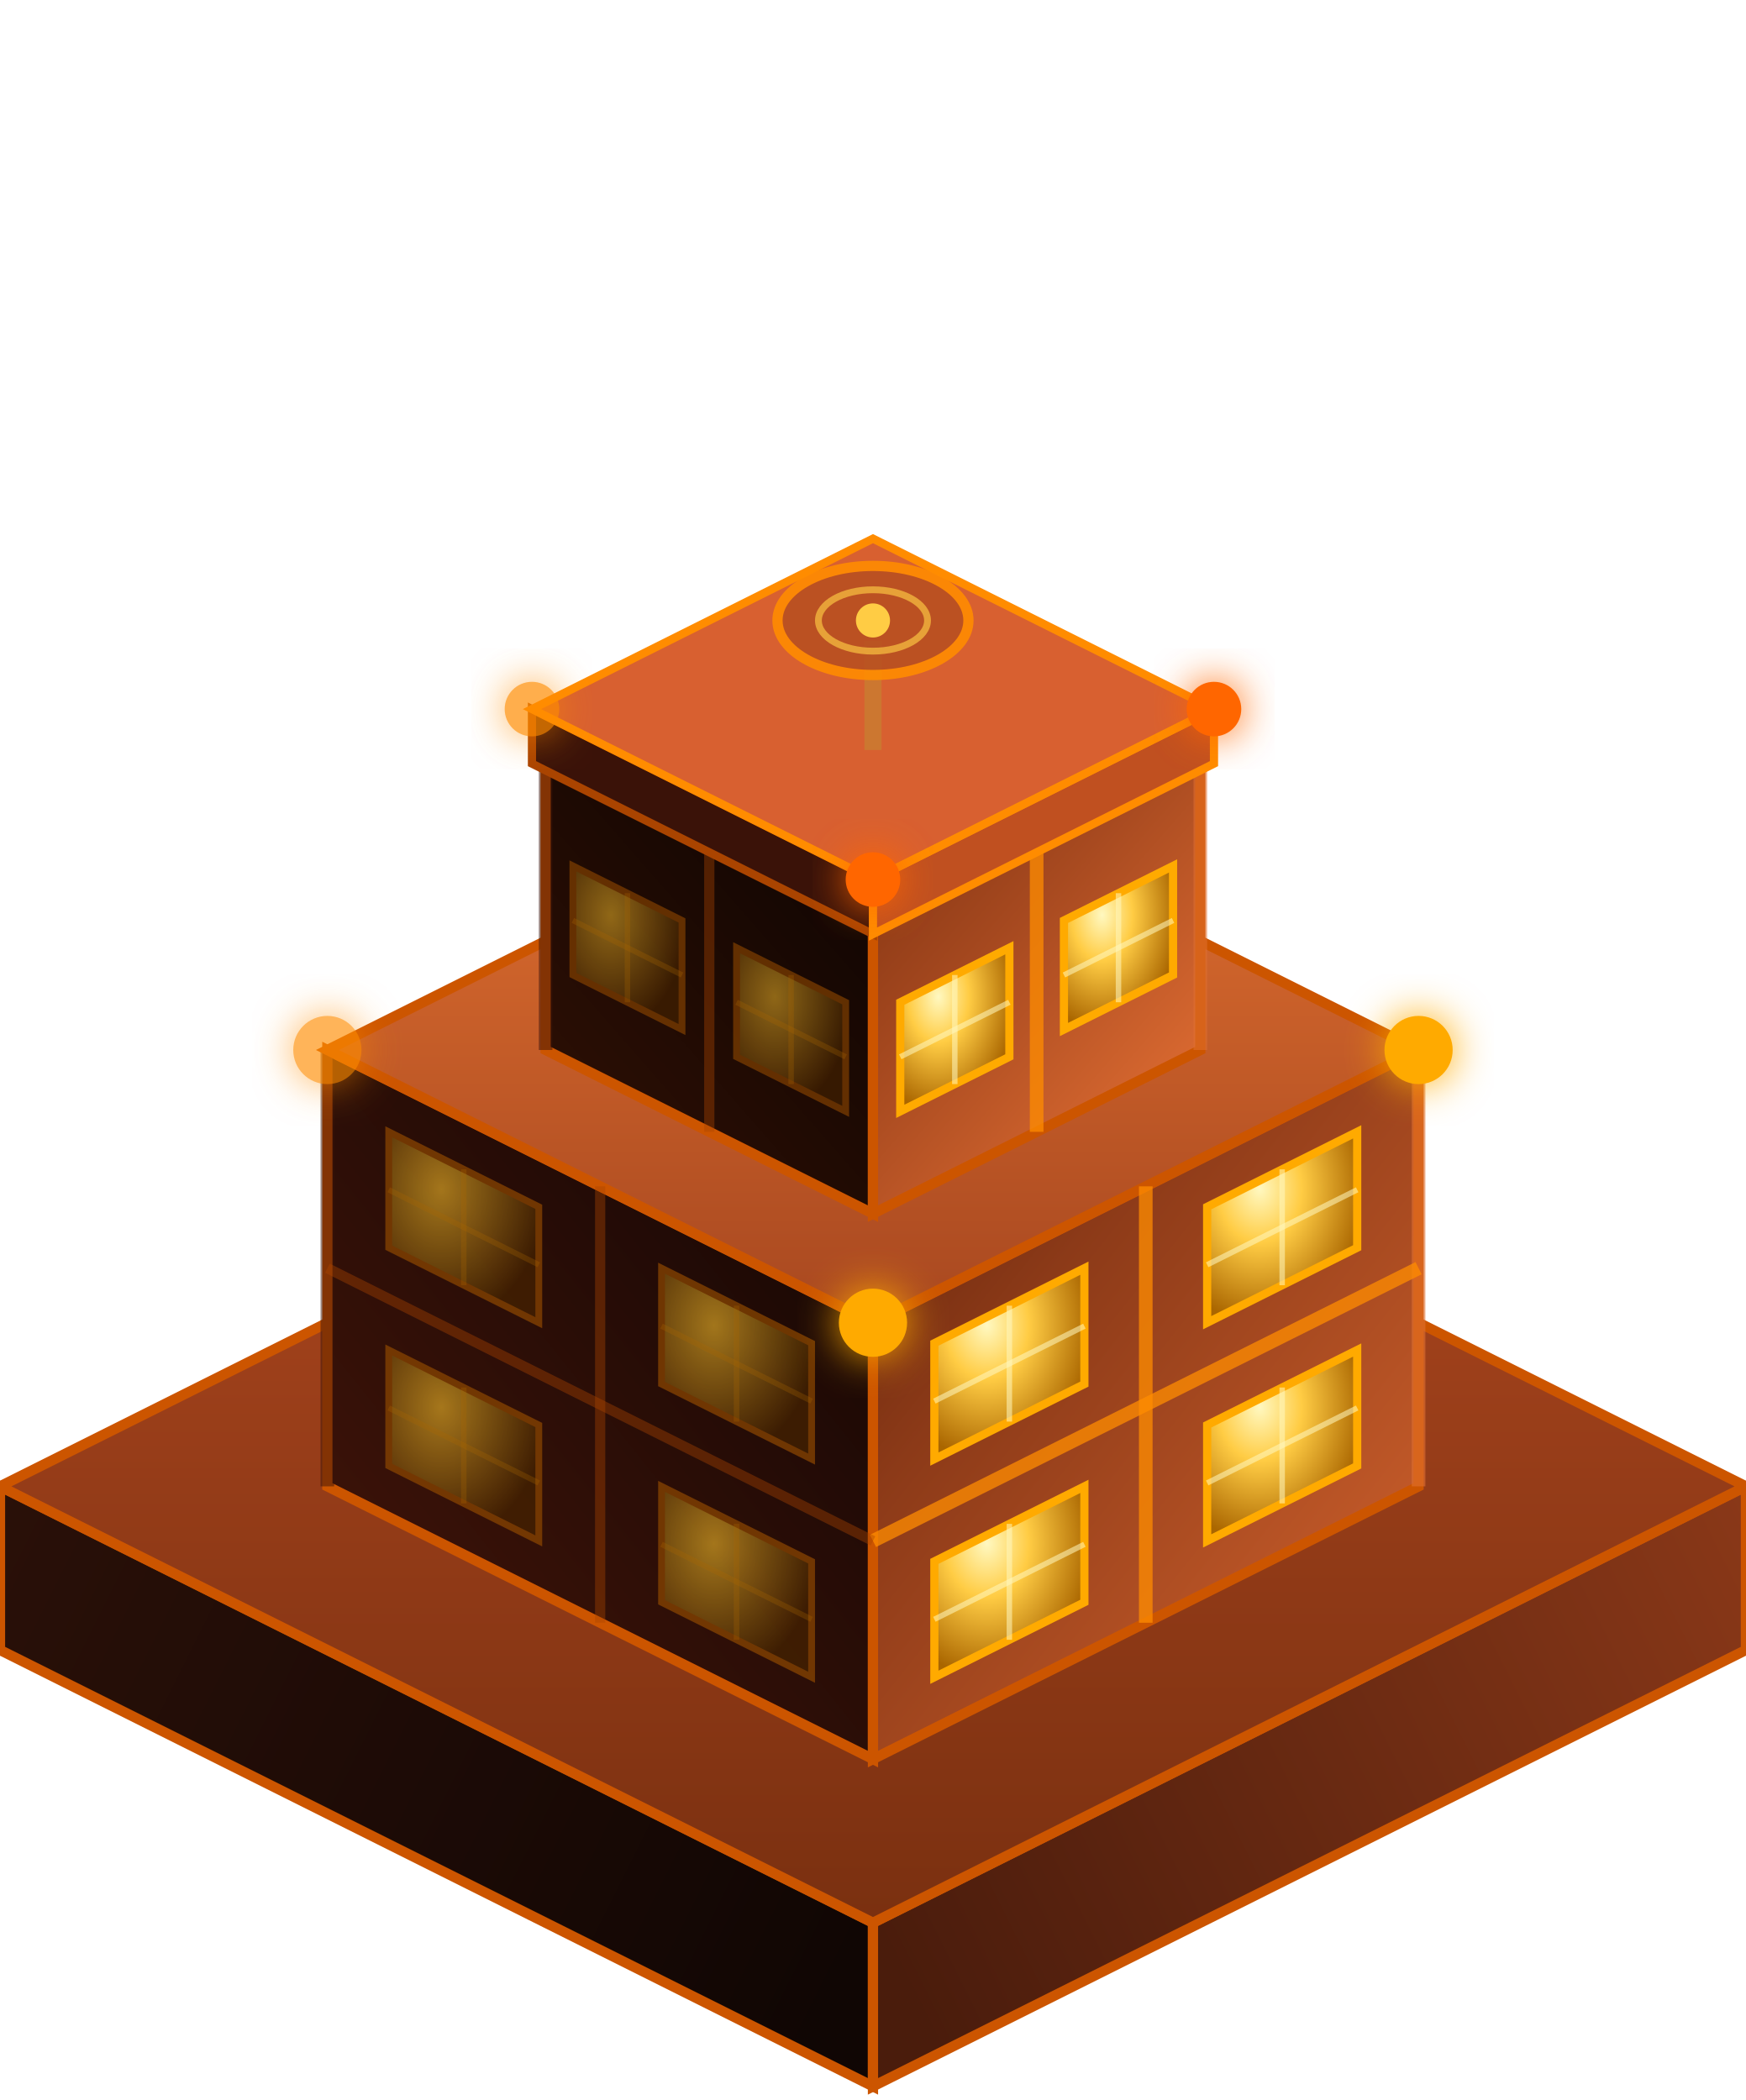
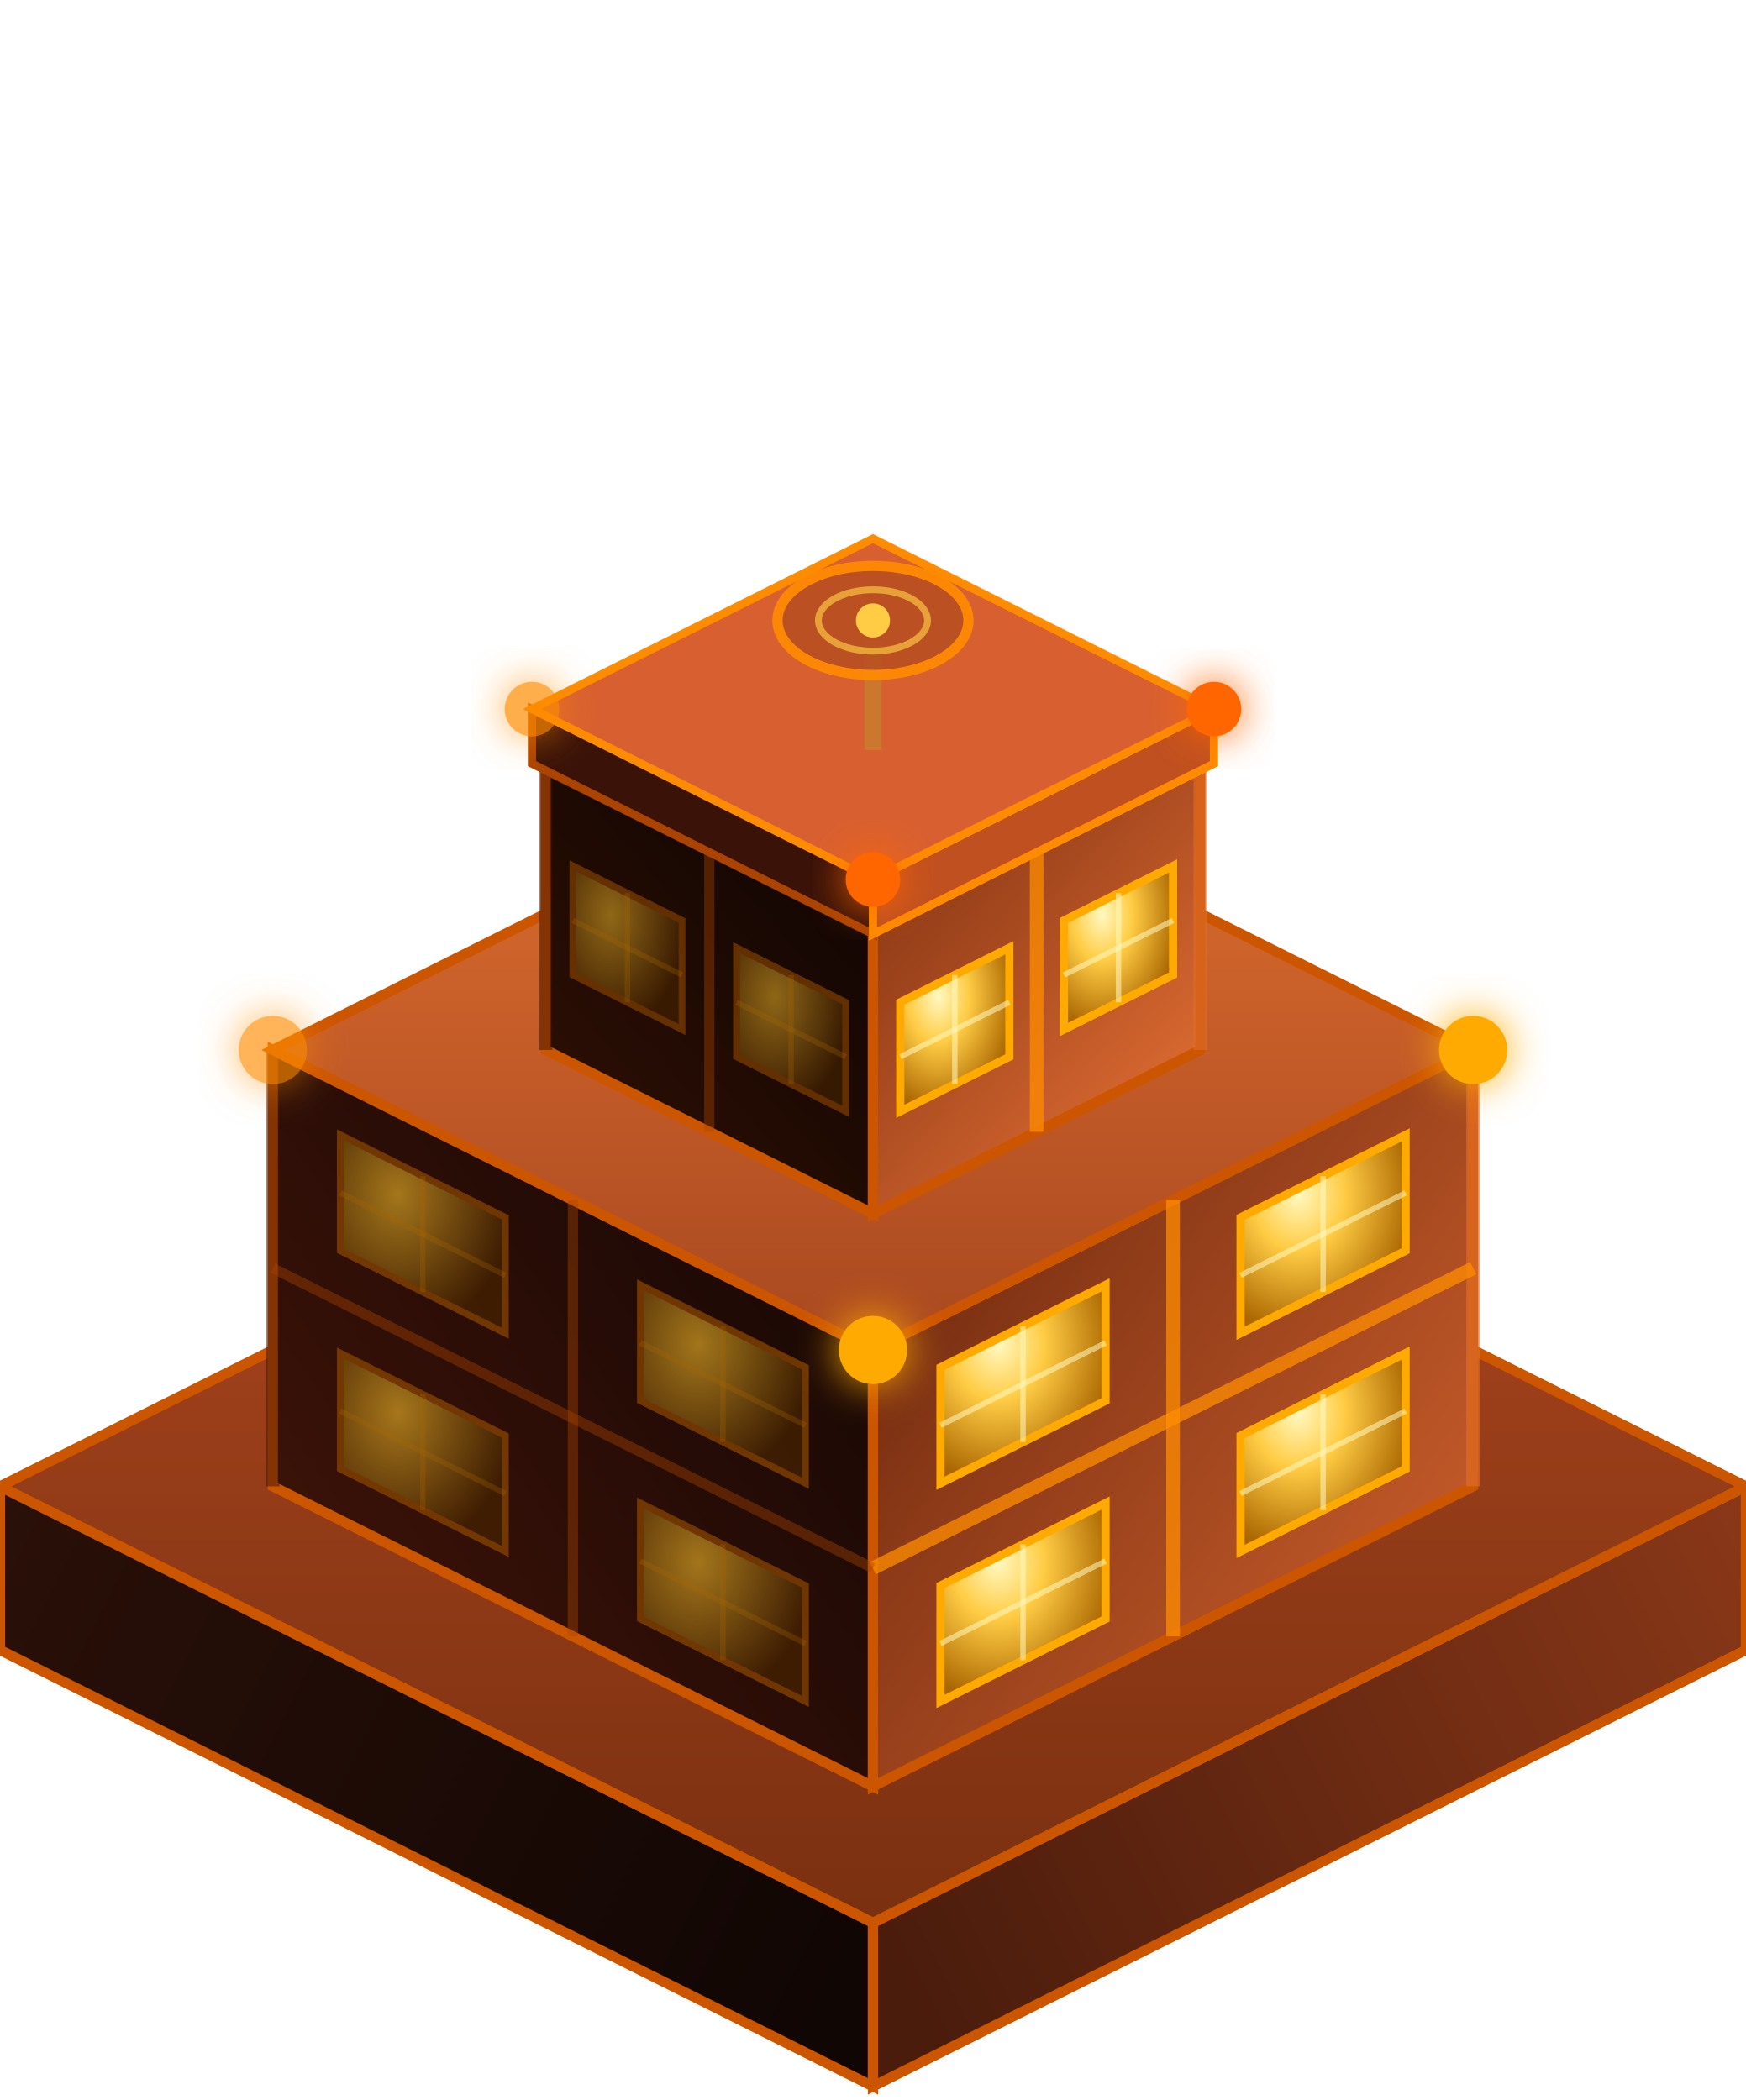
<svg xmlns="http://www.w3.org/2000/svg" viewBox="-128 -178 256 308" width="256" height="308">
  <defs>
    <linearGradient id="fR" gradientUnits="userSpaceOnUse" x1="128" y1="40" x2="0" y2="104">
      <stop offset="0%" stop-color="#8a3818" />
      <stop offset="100%" stop-color="#4a1c0c" />
    </linearGradient>
    <linearGradient id="fL" gradientUnits="userSpaceOnUse" x1="-128" y1="40" x2="0" y2="104">
      <stop offset="0%" stop-color="#2a1008" />
      <stop offset="100%" stop-color="#100604" />
    </linearGradient>
    <linearGradient id="fT" gradientUnits="userSpaceOnUse" x1="0" y1="-24" x2="0" y2="104">
      <stop offset="0%" stop-color="#b04820" />
      <stop offset="100%" stop-color="#7a3010" />
    </linearGradient>
-     <linearGradient id="aR" gradientUnits="userSpaceOnUse" x1="80" y1="16" x2="0" y2="-48">
+     <linearGradient id="aR" gradientUnits="userSpaceOnUse" x1="88" y1="16" x2="0" y2="-44">
      <stop offset="0%" stop-color="#c05828" />
      <stop offset="60%" stop-color="#8c3a18" />
      <stop offset="100%" stop-color="#5c2008" />
    </linearGradient>
-     <linearGradient id="aL" gradientUnits="userSpaceOnUse" x1="-80" y1="16" x2="0" y2="-48">
+     <linearGradient id="aL" gradientUnits="userSpaceOnUse" x1="-88" y1="16" x2="0" y2="-44">
      <stop offset="0%" stop-color="#3a1208" />
      <stop offset="100%" stop-color="#120604" />
    </linearGradient>
-     <linearGradient id="aT" gradientUnits="userSpaceOnUse" x1="0" y1="-88" x2="0" y2="-8">
+     <linearGradient id="aT" gradientUnits="userSpaceOnUse" x1="0" y1="-92" x2="0" y2="-4">
      <stop offset="0%" stop-color="#e07030" />
      <stop offset="100%" stop-color="#a84820" />
    </linearGradient>
    <linearGradient id="bR" gradientUnits="userSpaceOnUse" x1="48" y1="-64" x2="0" y2="-106">
      <stop offset="0%" stop-color="#d86830" />
      <stop offset="50%" stop-color="#a84a20" />
      <stop offset="100%" stop-color="#7c3010" />
    </linearGradient>
    <linearGradient id="bL" gradientUnits="userSpaceOnUse" x1="-48" y1="-64" x2="0" y2="-106">
      <stop offset="0%" stop-color="#2a0e04" />
      <stop offset="100%" stop-color="#0c0402" />
    </linearGradient>
    <linearGradient id="bT" gradientUnits="userSpaceOnUse" x1="0" y1="-130" x2="0" y2="-82">
      <stop offset="0%" stop-color="#f07840" />
      <stop offset="100%" stop-color="#c05a28" />
    </linearGradient>
    <radialGradient id="winW" cx="35%" cy="30%" r="70%">
      <stop offset="0%" stop-color="#fff8c0" />
      <stop offset="40%" stop-color="#ffcc44" />
      <stop offset="100%" stop-color="#aa6600" />
    </radialGradient>
    <radialGradient id="winD" cx="35%" cy="30%" r="70%">
      <stop offset="0%" stop-color="#cc9922" />
      <stop offset="100%" stop-color="#442200" />
    </radialGradient>
    <filter id="glow" x="-60%" y="-60%" width="220%" height="220%">
      <feGaussianBlur stdDeviation="3" result="blur" />
      <feMerge>
        <feMergeNode in="blur" />
        <feMergeNode in="SourceGraphic" />
      </feMerge>
    </filter>
    <filter id="softglow" x="-80%" y="-80%" width="260%" height="260%">
      <feGaussianBlur stdDeviation="5" result="blur" />
      <feMerge>
        <feMergeNode in="blur" />
        <feMergeNode in="SourceGraphic" />
      </feMerge>
    </filter>
  </defs>
  <polygon points="-128,64 0,128 0,104 -128,40" fill="url(#fL)" stroke="#cc5500" stroke-width="1.5" />
  <polygon points="128,64 0,128 0,104 128,40" fill="url(#fR)" stroke="#cc5500" stroke-width="1.5" />
  <polygon points="0,-24 128,40 0,104 -128,40" fill="url(#fT)" stroke="#cc5500" stroke-width="1.5" />
  <g transform="translate(0, 24)">
-     <polygon points="-80,16 0,56 0,-8 -80,-48" fill="url(#aL)" stroke="#cc5500" stroke-width="1.5" />
-     <line x1="-80" y1="16" x2="-80" y2="-48" stroke="#3a1208" stroke-width="2" opacity="0.5" />
-     <polygon points="-71,13 -49,24 -49,7 -71,-4" fill="url(#winD)" stroke="#884400" stroke-width="1" opacity="0.75" />
-     <line x1="-60" y1="1.5" x2="-60" y2="18.5" stroke="#aa6600" stroke-width="0.8" opacity="0.28" />
-     <line x1="-71" y1="4.5" x2="-49" y2="15.5" stroke="#aa6600" stroke-width="0.8" opacity="0.28" />
-     <polygon points="-31,33 -9,44 -9,27 -31,16" fill="url(#winD)" stroke="#884400" stroke-width="1" opacity="0.75" />
-     <line x1="-20" y1="21.5" x2="-20" y2="38.5" stroke="#aa6600" stroke-width="0.8" opacity="0.28" />
-     <line x1="-31" y1="24.5" x2="-9" y2="35.5" stroke="#aa6600" stroke-width="0.8" opacity="0.28" />
-     <polygon points="-71,-19 -49,-8 -49,-25 -71,-36" fill="url(#winD)" stroke="#884400" stroke-width="1" opacity="0.75" />
-     <line x1="-60" y1="-30.5" x2="-60" y2="-13.5" stroke="#aa6600" stroke-width="0.8" opacity="0.28" />
-     <line x1="-71" y1="-27.5" x2="-49" y2="-16.5" stroke="#aa6600" stroke-width="0.8" opacity="0.28" />
-     <polygon points="-31,1 -9,12 -9,-5 -31,-16" fill="url(#winD)" stroke="#884400" stroke-width="1" opacity="0.75" />
-     <line x1="-20" y1="-10.5" x2="-20" y2="6.5" stroke="#aa6600" stroke-width="0.8" opacity="0.28" />
-     <line x1="-31" y1="-7.5" x2="-9" y2="3.5" stroke="#aa6600" stroke-width="0.8" opacity="0.28" />
-     <polygon points="80,16 0,56 0,-8 80,-48" fill="url(#aR)" stroke="#cc5500" stroke-width="1.5" />
-     <line x1="80" y1="16" x2="80" y2="-48" stroke="#e07030" stroke-width="2" opacity="0.6" />
-     <polygon points="71,13 49,24 49,7 71,-4" fill="url(#winW)" stroke="#ffaa00" stroke-width="1.2" />
-     <line x1="60" y1="1.5" x2="60" y2="18.5" stroke="#fff8c0" stroke-width="0.8" opacity="0.55" />
-     <line x1="71" y1="4.5" x2="49" y2="15.5" stroke="#fff8c0" stroke-width="0.8" opacity="0.55" />
-     <polygon points="31,33 9,44 9,27 31,16" fill="url(#winW)" stroke="#ffaa00" stroke-width="1.2" />
-     <line x1="20" y1="21.5" x2="20" y2="38.5" stroke="#fff8c0" stroke-width="0.8" opacity="0.55" />
-     <line x1="31" y1="24.5" x2="9" y2="35.5" stroke="#fff8c0" stroke-width="0.8" opacity="0.55" />
-     <polygon points="71,-19 49,-8 49,-25 71,-36" fill="url(#winW)" stroke="#ffaa00" stroke-width="1.2" />
-     <line x1="60" y1="-30.5" x2="60" y2="-13.5" stroke="#fff8c0" stroke-width="0.8" opacity="0.55" />
-     <line x1="71" y1="-27.5" x2="49" y2="-16.5" stroke="#fff8c0" stroke-width="0.8" opacity="0.55" />
-     <polygon points="31,1 9,12 9,-5 31,-16" fill="url(#winW)" stroke="#ffaa00" stroke-width="1.2" />
-     <line x1="20" y1="-10.5" x2="20" y2="6.5" stroke="#fff8c0" stroke-width="0.8" opacity="0.55" />
-     <line x1="31" y1="-7.5" x2="9" y2="3.5" stroke="#fff8c0" stroke-width="0.8" opacity="0.55" />
-     <polygon points="0,-88 80,-48 0,-8 -80,-48" fill="url(#aT)" stroke="#cc5500" stroke-width="1.5" />
-     <line x1="40" y1="-28" x2="40" y2="36" stroke="#ff8c00" stroke-width="2" opacity="0.75" />
-     <line x1="-40" y1="-28" x2="-40" y2="36" stroke="#aa4400" stroke-width="1.5" opacity="0.4" />
-     <line x1="80" y1="-16" x2="0" y2="24" stroke="#ff8c00" stroke-width="2" opacity="0.75" />
-     <line x1="0" y1="24" x2="-80" y2="-16" stroke="#aa4400" stroke-width="1.5" opacity="0.4" />
-     <circle cx="80" cy="-48" r="5" fill="#ffaa00" filter="url(#glow)" />
-     <circle cx="-80" cy="-48" r="5" fill="#ff8c00" filter="url(#glow)" opacity="0.65" />
-     <circle cx="0" cy="-8" r="5" fill="#ffaa00" filter="url(#glow)" />
+     <polygon points="-88,16 0,60 0,-4 -88,-48" fill="url(#aL)" stroke="#cc5500" stroke-width="1.5" />
+     <line x1="-88" y1="16" x2="-88" y2="-48" stroke="#3a1208" stroke-width="2" opacity="0.5" />
+     <polygon points="-78.1,13.45 -53.9,25.55 -53.9,8.55 -78.1,-3.55" fill="url(#winD)" stroke="#884400" stroke-width="1" opacity="0.75" />
+     <line x1="-66" y1="2.5" x2="-66" y2="19.5" stroke="#aa6600" stroke-width="0.8" opacity="0.28" />
+     <line x1="-78.1" y1="4.95" x2="-53.9" y2="17.05" stroke="#aa6600" stroke-width="0.8" opacity="0.28" />
+     <polygon points="-34.1,35.45 -9.9,47.55 -9.9,30.55 -34.1,18.45" fill="url(#winD)" stroke="#884400" stroke-width="1" opacity="0.75" />
+     <line x1="-22" y1="24.5" x2="-22" y2="41.5" stroke="#aa6600" stroke-width="0.8" opacity="0.28" />
+     <line x1="-34.1" y1="26.95" x2="-9.9" y2="39.05" stroke="#aa6600" stroke-width="0.8" opacity="0.28" />
+     <polygon points="-78.1,-18.55 -53.9,-6.45 -53.9,-23.45 -78.1,-35.55" fill="url(#winD)" stroke="#884400" stroke-width="1" opacity="0.75" />
+     <line x1="-66" y1="-29.5" x2="-66" y2="-12.5" stroke="#aa6600" stroke-width="0.8" opacity="0.28" />
+     <line x1="-78.1" y1="-27.05" x2="-53.9" y2="-14.95" stroke="#aa6600" stroke-width="0.8" opacity="0.28" />
+     <polygon points="-34.1,3.45 -9.9,15.55 -9.9,-1.45 -34.1,-13.55" fill="url(#winD)" stroke="#884400" stroke-width="1" opacity="0.75" />
+     <line x1="-22" y1="-7.5" x2="-22" y2="9.5" stroke="#aa6600" stroke-width="0.8" opacity="0.28" />
+     <line x1="-34.1" y1="-5.05" x2="-9.9" y2="7.05" stroke="#aa6600" stroke-width="0.8" opacity="0.28" />
+     <polygon points="88,16 0,60 0,-4 88,-48" fill="url(#aR)" stroke="#cc5500" stroke-width="1.5" />
+     <line x1="88" y1="16" x2="88" y2="-48" stroke="#e07030" stroke-width="2" opacity="0.6" />
+     <polygon points="78.1,13.45 53.9,25.55 53.9,8.55 78.1,-3.55" fill="url(#winW)" stroke="#ffaa00" stroke-width="1.2" />
+     <line x1="66" y1="2.5" x2="66" y2="19.5" stroke="#fff8c0" stroke-width="0.8" opacity="0.55" />
+     <line x1="78.1" y1="4.95" x2="53.9" y2="17.05" stroke="#fff8c0" stroke-width="0.8" opacity="0.55" />
+     <polygon points="34.1,35.45 9.9,47.55 9.9,30.55 34.1,18.45" fill="url(#winW)" stroke="#ffaa00" stroke-width="1.2" />
+     <line x1="22" y1="24.5" x2="22" y2="41.5" stroke="#fff8c0" stroke-width="0.8" opacity="0.55" />
+     <line x1="34.1" y1="26.95" x2="9.9" y2="39.05" stroke="#fff8c0" stroke-width="0.8" opacity="0.55" />
+     <polygon points="78.1,-18.55 53.9,-6.45 53.9,-23.45 78.1,-35.55" fill="url(#winW)" stroke="#ffaa00" stroke-width="1.2" />
+     <line x1="66" y1="-29.5" x2="66" y2="-12.5" stroke="#fff8c0" stroke-width="0.8" opacity="0.55" />
+     <line x1="78.1" y1="-27.05" x2="53.9" y2="-14.95" stroke="#fff8c0" stroke-width="0.8" opacity="0.55" />
+     <polygon points="34.1,3.45 9.9,15.55 9.9,-1.45 34.1,-13.55" fill="url(#winW)" stroke="#ffaa00" stroke-width="1.2" />
+     <line x1="22" y1="-7.5" x2="22" y2="9.5" stroke="#fff8c0" stroke-width="0.8" opacity="0.55" />
+     <line x1="34.1" y1="-5.05" x2="9.9" y2="7.05" stroke="#fff8c0" stroke-width="0.8" opacity="0.55" />
+     <polygon points="0,-92 88,-48 0,-4 -88,-48" fill="url(#aT)" stroke="#cc5500" stroke-width="1.5" />
+     <line x1="44" y1="-26" x2="44" y2="38" stroke="#ff8c00" stroke-width="2" opacity="0.75" />
+     <line x1="-44" y1="-26" x2="-44" y2="38" stroke="#aa4400" stroke-width="1.5" opacity="0.4" />
+     <line x1="88" y1="-16" x2="0" y2="28" stroke="#ff8c00" stroke-width="2" opacity="0.75" />
+     <line x1="0" y1="28" x2="-88" y2="-16" stroke="#aa4400" stroke-width="1.5" opacity="0.4" />
+     <circle cx="88" cy="-48" r="5" fill="#ffaa00" filter="url(#glow)" />
+     <circle cx="-88" cy="-48" r="5" fill="#ff8c00" filter="url(#glow)" opacity="0.65" />
+     <circle cx="0" cy="-4" r="5" fill="#ffaa00" filter="url(#glow)" />
  </g>
  <g transform="translate(0, 40)">
    <polygon points="-48,-64 0,-40 0,-82 -48,-106" fill="url(#bL)" stroke="#cc5500" stroke-width="1.5" />
    <line x1="-48" y1="-64" x2="-48" y2="-106" stroke="#3a1208" stroke-width="2" opacity="0.5" />
    <polygon points="-44,-75 -28,-67 -28,-83 -44,-91" fill="url(#winD)" stroke="#884400" stroke-width="1" opacity="0.65" />
    <line x1="-36" y1="-87" x2="-36" y2="-71" stroke="#aa6600" stroke-width="0.8" opacity="0.28" />
    <line x1="-44" y1="-83" x2="-28" y2="-75" stroke="#aa6600" stroke-width="0.8" opacity="0.28" />
    <polygon points="-20,-63 -4,-55 -4,-71 -20,-79" fill="url(#winD)" stroke="#884400" stroke-width="1" opacity="0.65" />
    <line x1="-12" y1="-75" x2="-12" y2="-59" stroke="#aa6600" stroke-width="0.8" opacity="0.28" />
    <line x1="-20" y1="-71" x2="-4" y2="-63" stroke="#aa6600" stroke-width="0.8" opacity="0.28" />
    <polygon points="48,-64 0,-40 0,-82 48,-106" fill="url(#bR)" stroke="#cc5500" stroke-width="1.5" />
    <line x1="48" y1="-64" x2="48" y2="-106" stroke="#e07030" stroke-width="2" opacity="0.55" />
    <polygon points="44,-75 28,-67 28,-83 44,-91" fill="url(#winW)" stroke="#ffaa00" stroke-width="1.2" />
    <line x1="36" y1="-87" x2="36" y2="-71" stroke="#fff8c0" stroke-width="0.8" opacity="0.55" />
    <line x1="44" y1="-83" x2="28" y2="-75" stroke="#fff8c0" stroke-width="0.8" opacity="0.55" />
    <polygon points="20,-63 4,-55 4,-71 20,-79" fill="url(#winW)" stroke="#ffaa00" stroke-width="1.2" />
    <line x1="12" y1="-75" x2="12" y2="-59" stroke="#fff8c0" stroke-width="0.8" opacity="0.55" />
    <line x1="20" y1="-71" x2="4" y2="-63" stroke="#fff8c0" stroke-width="0.8" opacity="0.55" />
    <polygon points="0,-130 48,-106 0,-82 -48,-106" fill="url(#bT)" stroke="#cc5500" stroke-width="1.5" />
    <line x1="24" y1="-94" x2="24" y2="-52" stroke="#ff8c00" stroke-width="2" opacity="0.75" />
    <line x1="-24" y1="-94" x2="-24" y2="-52" stroke="#aa4400" stroke-width="1.5" opacity="0.4" />
  </g>
  <g transform="translate(0, 39)">
    <polygon points="-50,-105 0,-80 0,-88 -50,-113" fill="#3a1208" stroke="#aa4400" stroke-width="1.2" />
    <polygon points="50,-105 0,-80 0,-88 50,-113" fill="#c05020" stroke="#ff8c00" stroke-width="1.2" />
    <polygon points="0,-138 50,-113 0,-88 -50,-113" fill="#d86030" stroke="#ff8c00" stroke-width="1.2" />
    <circle cx="50" cy="-113" r="4" fill="#ff6600" filter="url(#glow)" />
    <circle cx="-50" cy="-113" r="4" fill="#ff8c00" filter="url(#glow)" opacity="0.7" />
    <circle cx="0" cy="-88" r="4" fill="#ff6600" filter="url(#glow)" />
    <g transform="translate(0, 25)">
      <line x1="0" y1="-132" x2="0" y2="-148" stroke="#cc7730" stroke-width="2.5" />
      <ellipse cx="0" cy="-151" rx="14" ry="8" fill="#b85020" stroke="#ff8c00" stroke-width="1.5" opacity="0.9" />
      <ellipse cx="0" cy="-151" rx="8" ry="4.5" fill="none" stroke="#ffcc44" stroke-width="1" opacity="0.65" />
      <circle cx="0" cy="-151" r="2.5" fill="#ffcc44" />
    </g>
  </g>
</svg>
